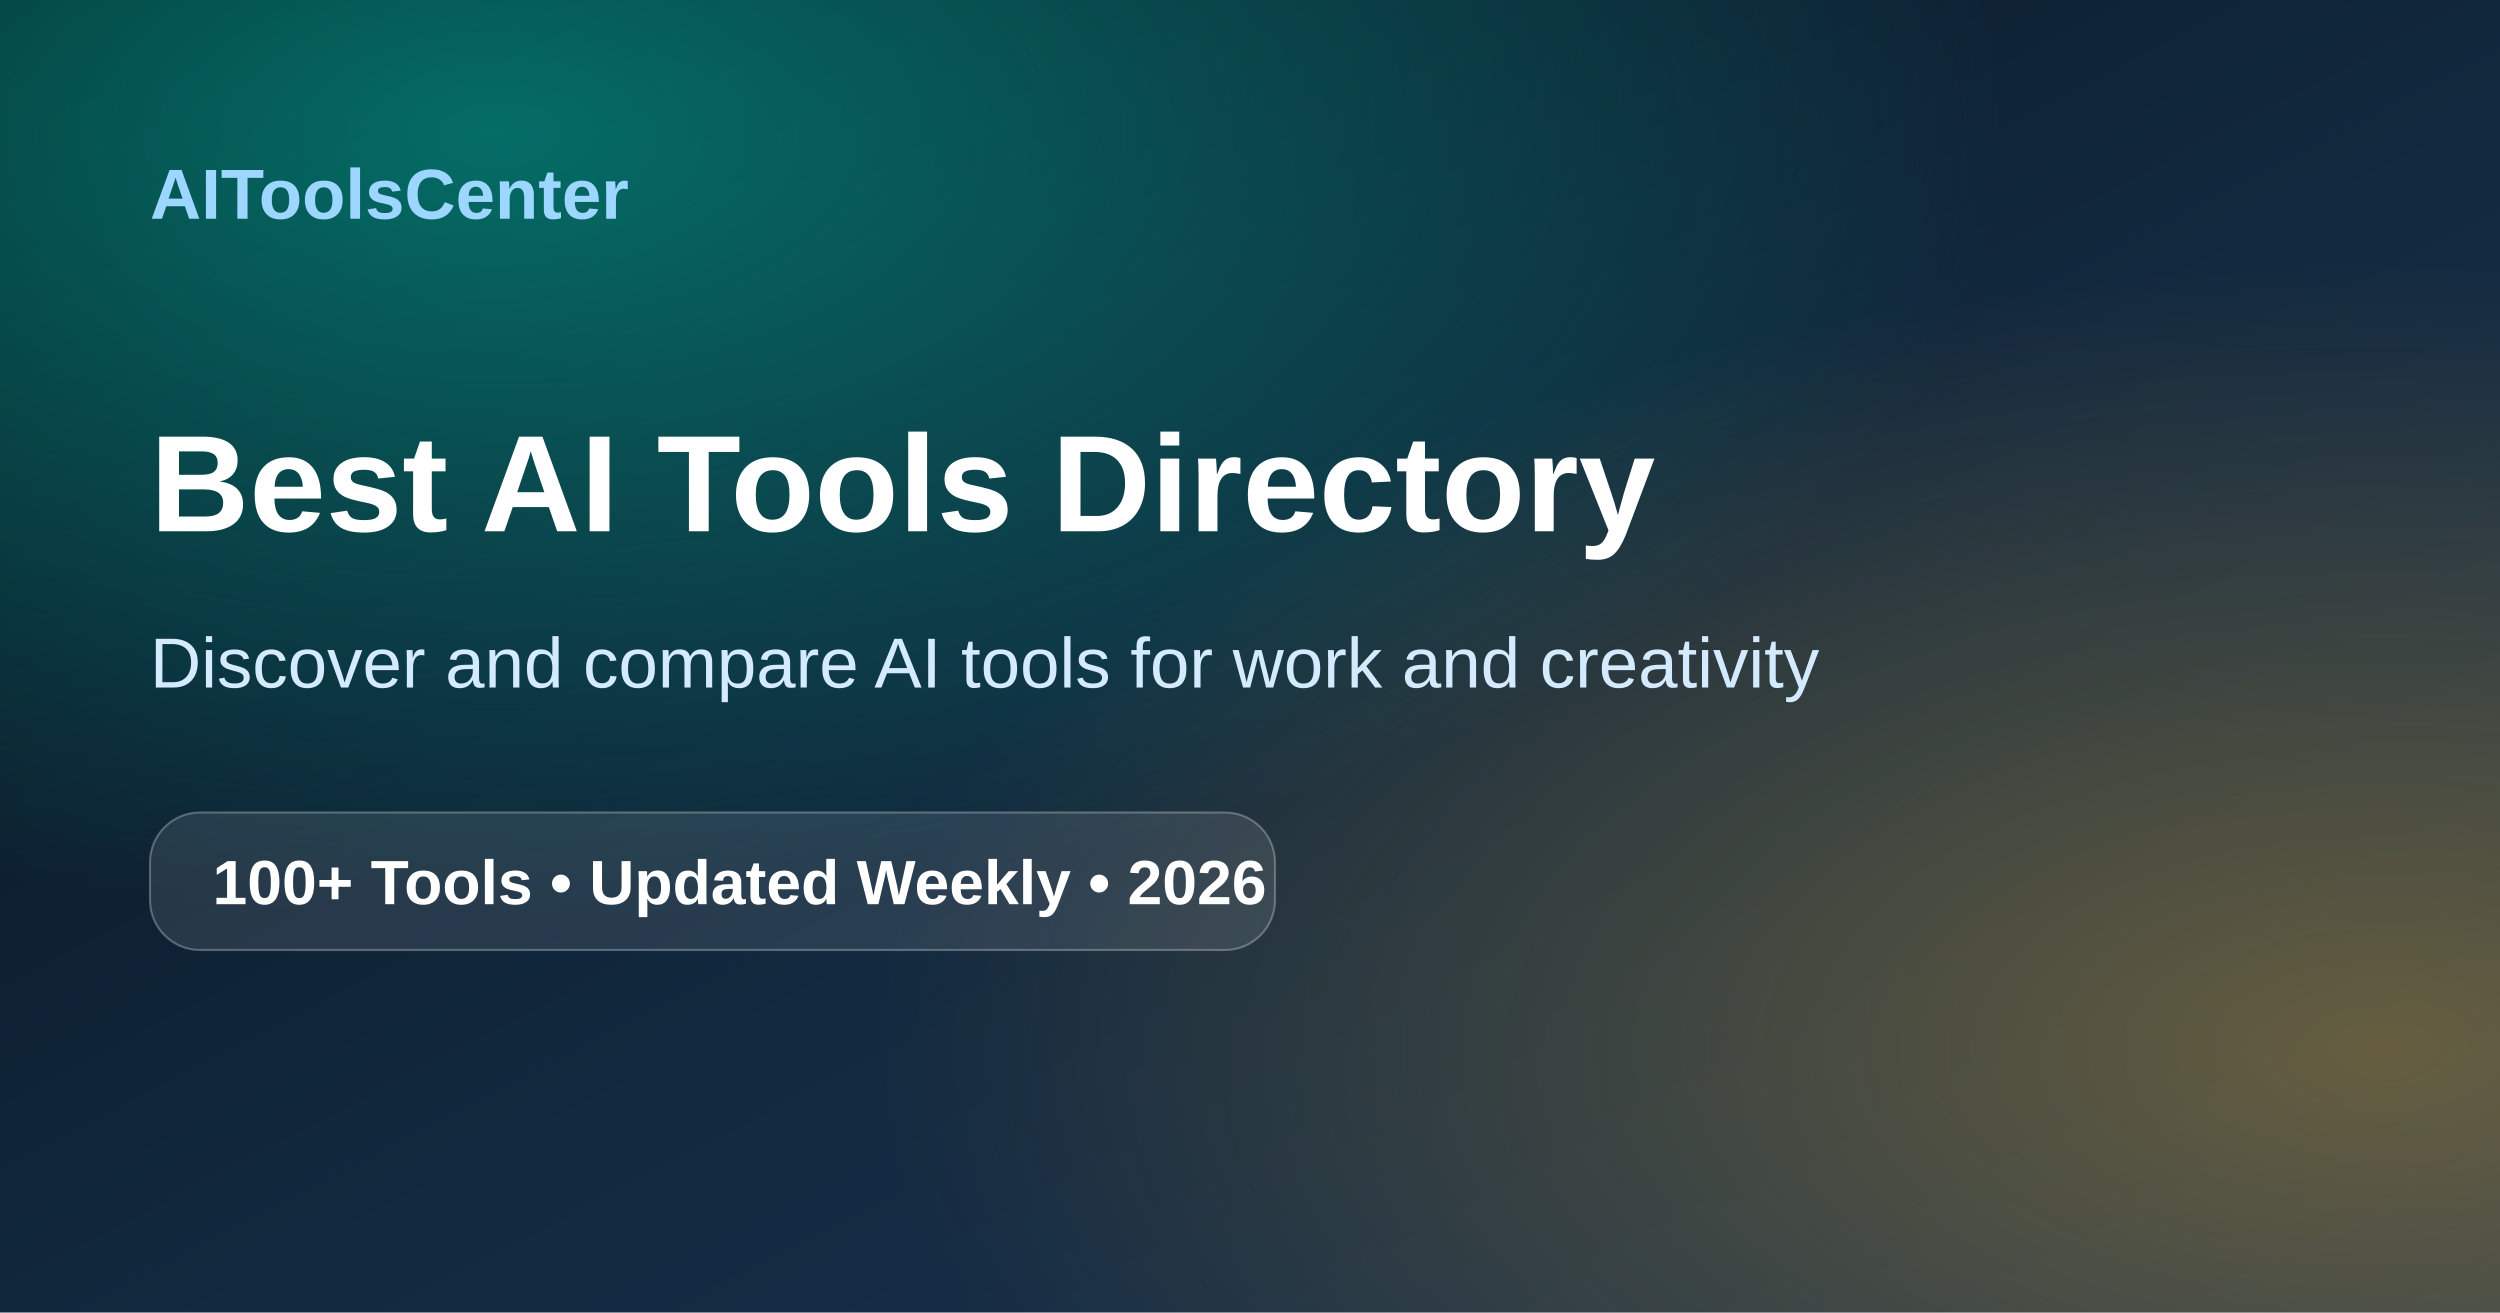
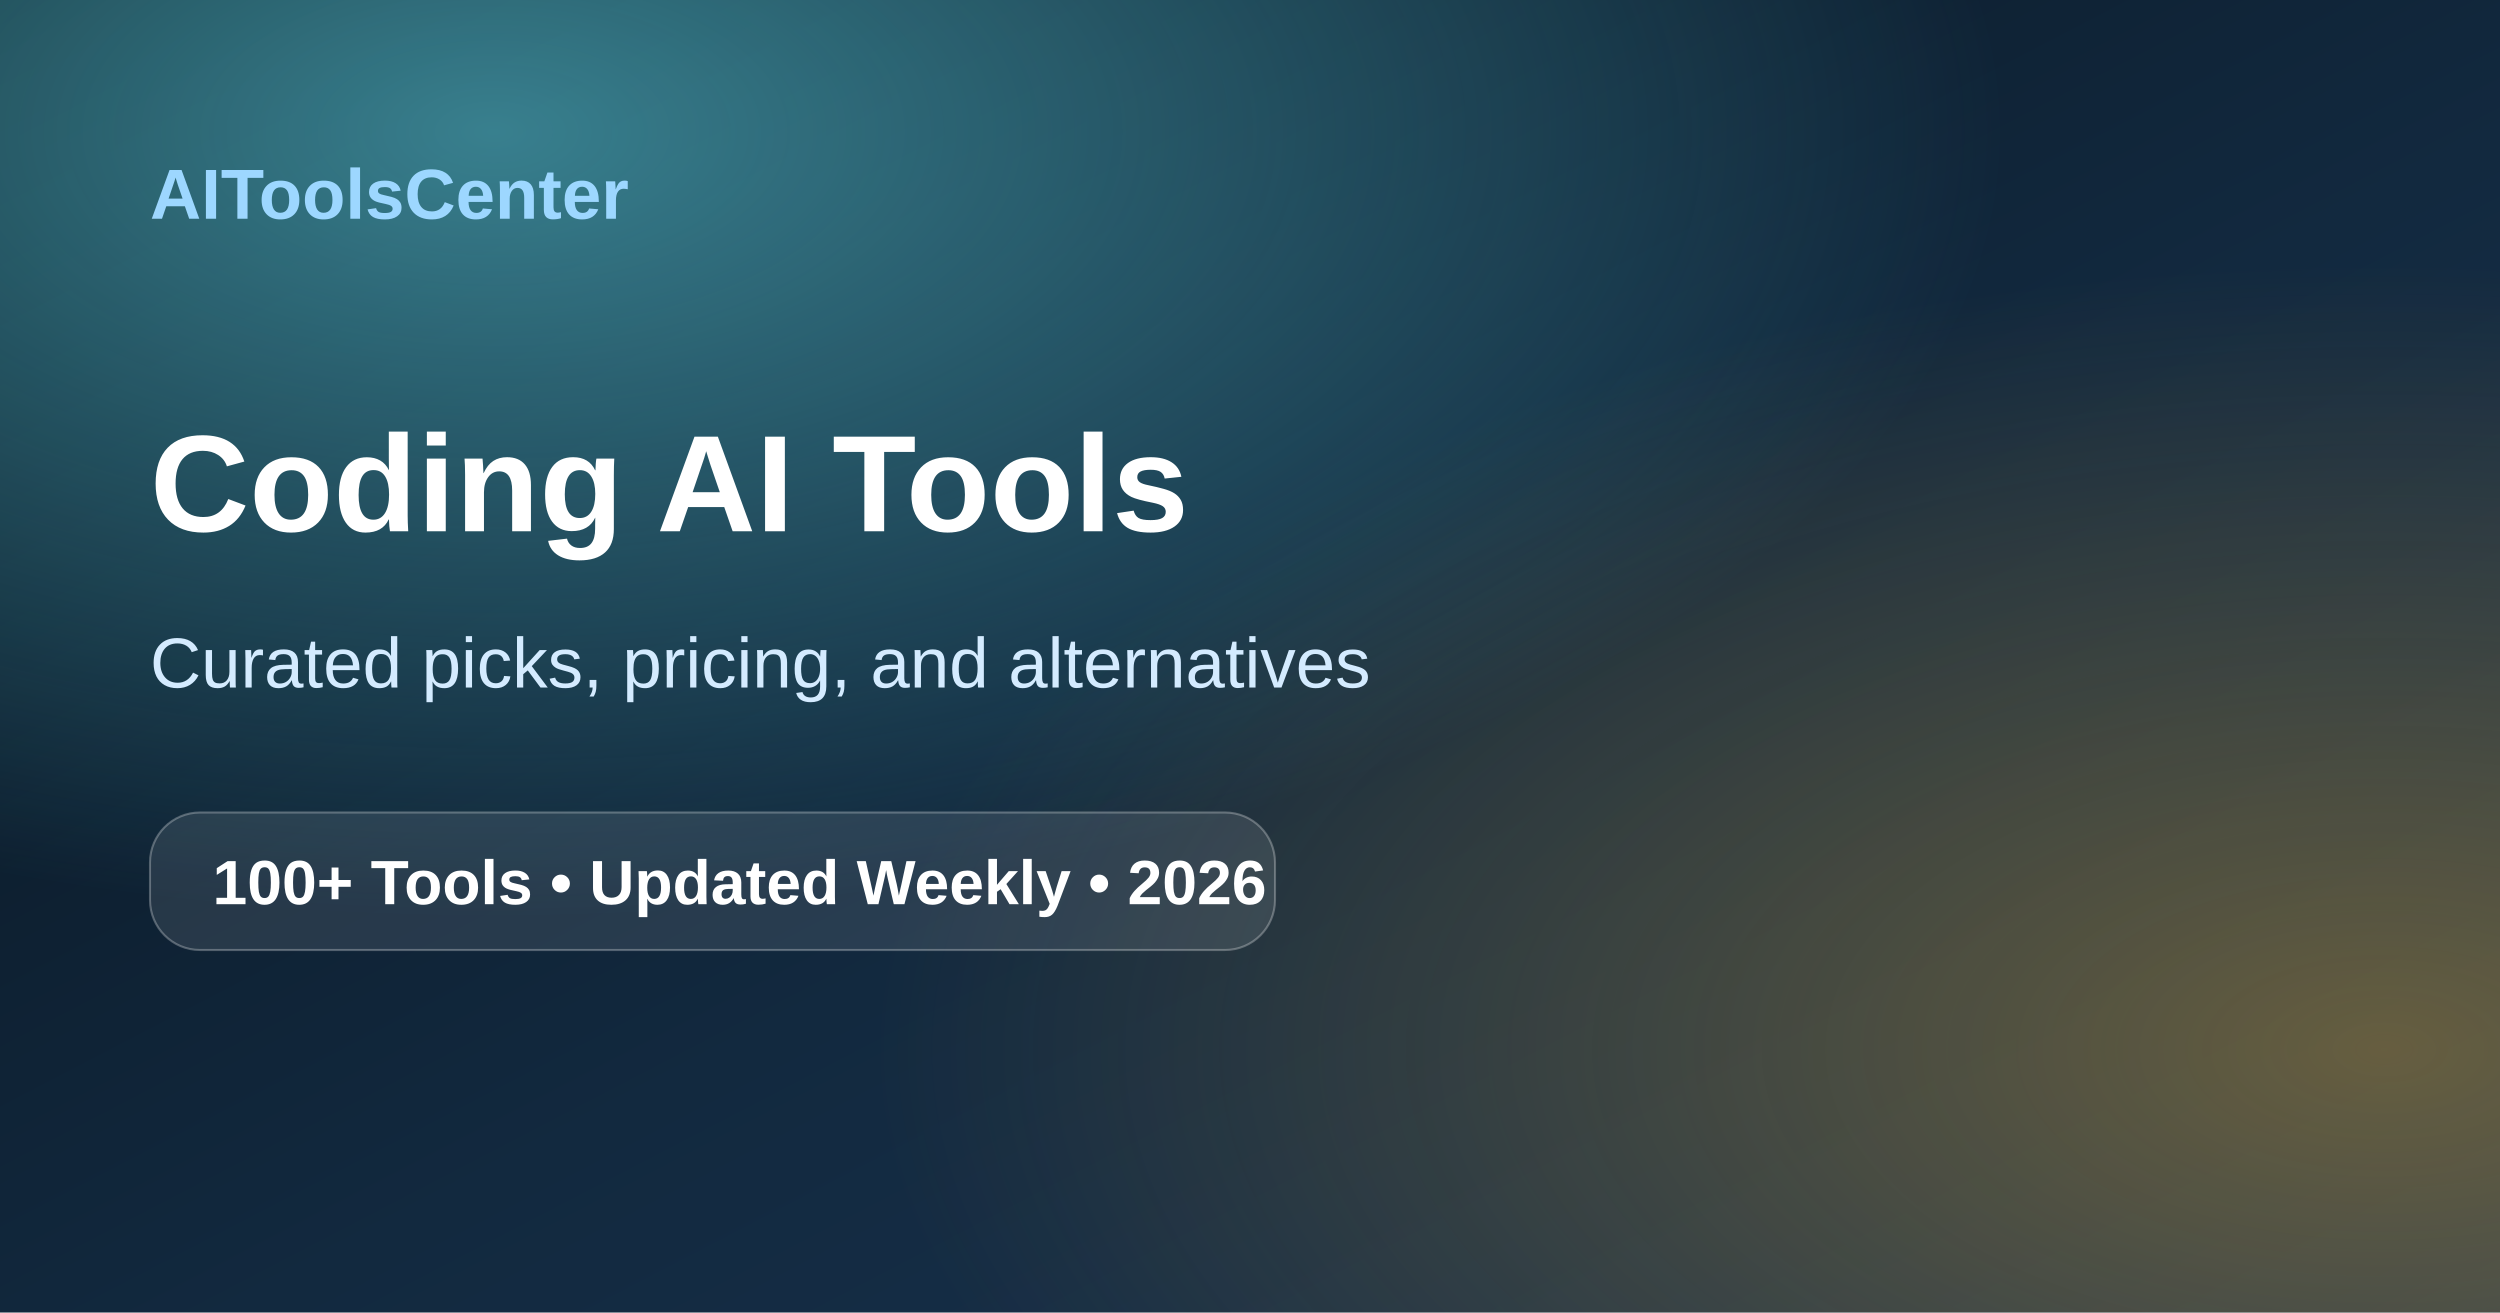
- <svg xmlns="http://www.w3.org/2000/svg" width="1200" height="630" viewBox="0 0 1200 630" role="img" aria-label="Best AI Tools Directory">
+ <svg xmlns="http://www.w3.org/2000/svg" width="1200" height="630" viewBox="0 0 1200 630" role="img" aria-label="Coding AI Tools">
  <defs>
    <linearGradient id="bg" x1="0%" y1="0%" x2="100%" y2="100%">
      <stop offset="0%" stop-color="#06111a" />
      <stop offset="55%" stop-color="#12293f" />
      <stop offset="100%" stop-color="#1a3350" />
    </linearGradient>
    <radialGradient id="glowA" cx="20%" cy="10%" r="60%">
-       <stop offset="0%" stop-color="#00c2a8" stop-opacity="0.5" />
-       <stop offset="100%" stop-color="#00c2a8" stop-opacity="0" />
+       <stop offset="0%" stop-color="#67e8f9" stop-opacity="0.5" />
+       <stop offset="100%" stop-color="#67e8f9" stop-opacity="0" />
    </radialGradient>
    <radialGradient id="glowB" cx="95%" cy="80%" r="60%">
      <stop offset="0%" stop-color="#f7b32b" stop-opacity="0.35" />
      <stop offset="100%" stop-color="#f7b32b" stop-opacity="0" />
    </radialGradient>
  </defs>
  <rect width="1200" height="630" fill="url(#bg)" />
  <rect width="1200" height="630" fill="url(#glowA)" />
  <rect width="1200" height="630" fill="url(#glowB)" />
  <g>
    <text x="72" y="105" fill="#9dd7ff" font-size="34" font-family="Arial, Helvetica, sans-serif" font-weight="700">AIToolsCenter</text>
-     <text x="72" y="255" fill="#ffffff" font-size="66" font-family="Arial, Helvetica, sans-serif" font-weight="800">Best AI Tools Directory</text>
-     <text x="72" y="330" fill="#d4ebff" font-size="34" font-family="Arial, Helvetica, sans-serif" font-weight="500">Discover and compare AI tools for work and creativity</text>
+     <text x="72" y="255" fill="#ffffff" font-size="66" font-family="Arial, Helvetica, sans-serif" font-weight="800">Coding AI Tools</text>
+     <text x="72" y="330" fill="#d4ebff" font-size="34" font-family="Arial, Helvetica, sans-serif" font-weight="500">Curated picks, pricing, and alternatives</text>
    <rect x="72" y="390" rx="24" ry="24" width="540" height="66" fill="rgba(255,255,255,0.1)" stroke="rgba(255,255,255,0.28)" />
    <text x="102" y="434" fill="#ffffff" font-size="30" font-family="Arial, Helvetica, sans-serif" font-weight="700">100+ Tools • Updated Weekly • 2026</text>
  </g>
</svg>
